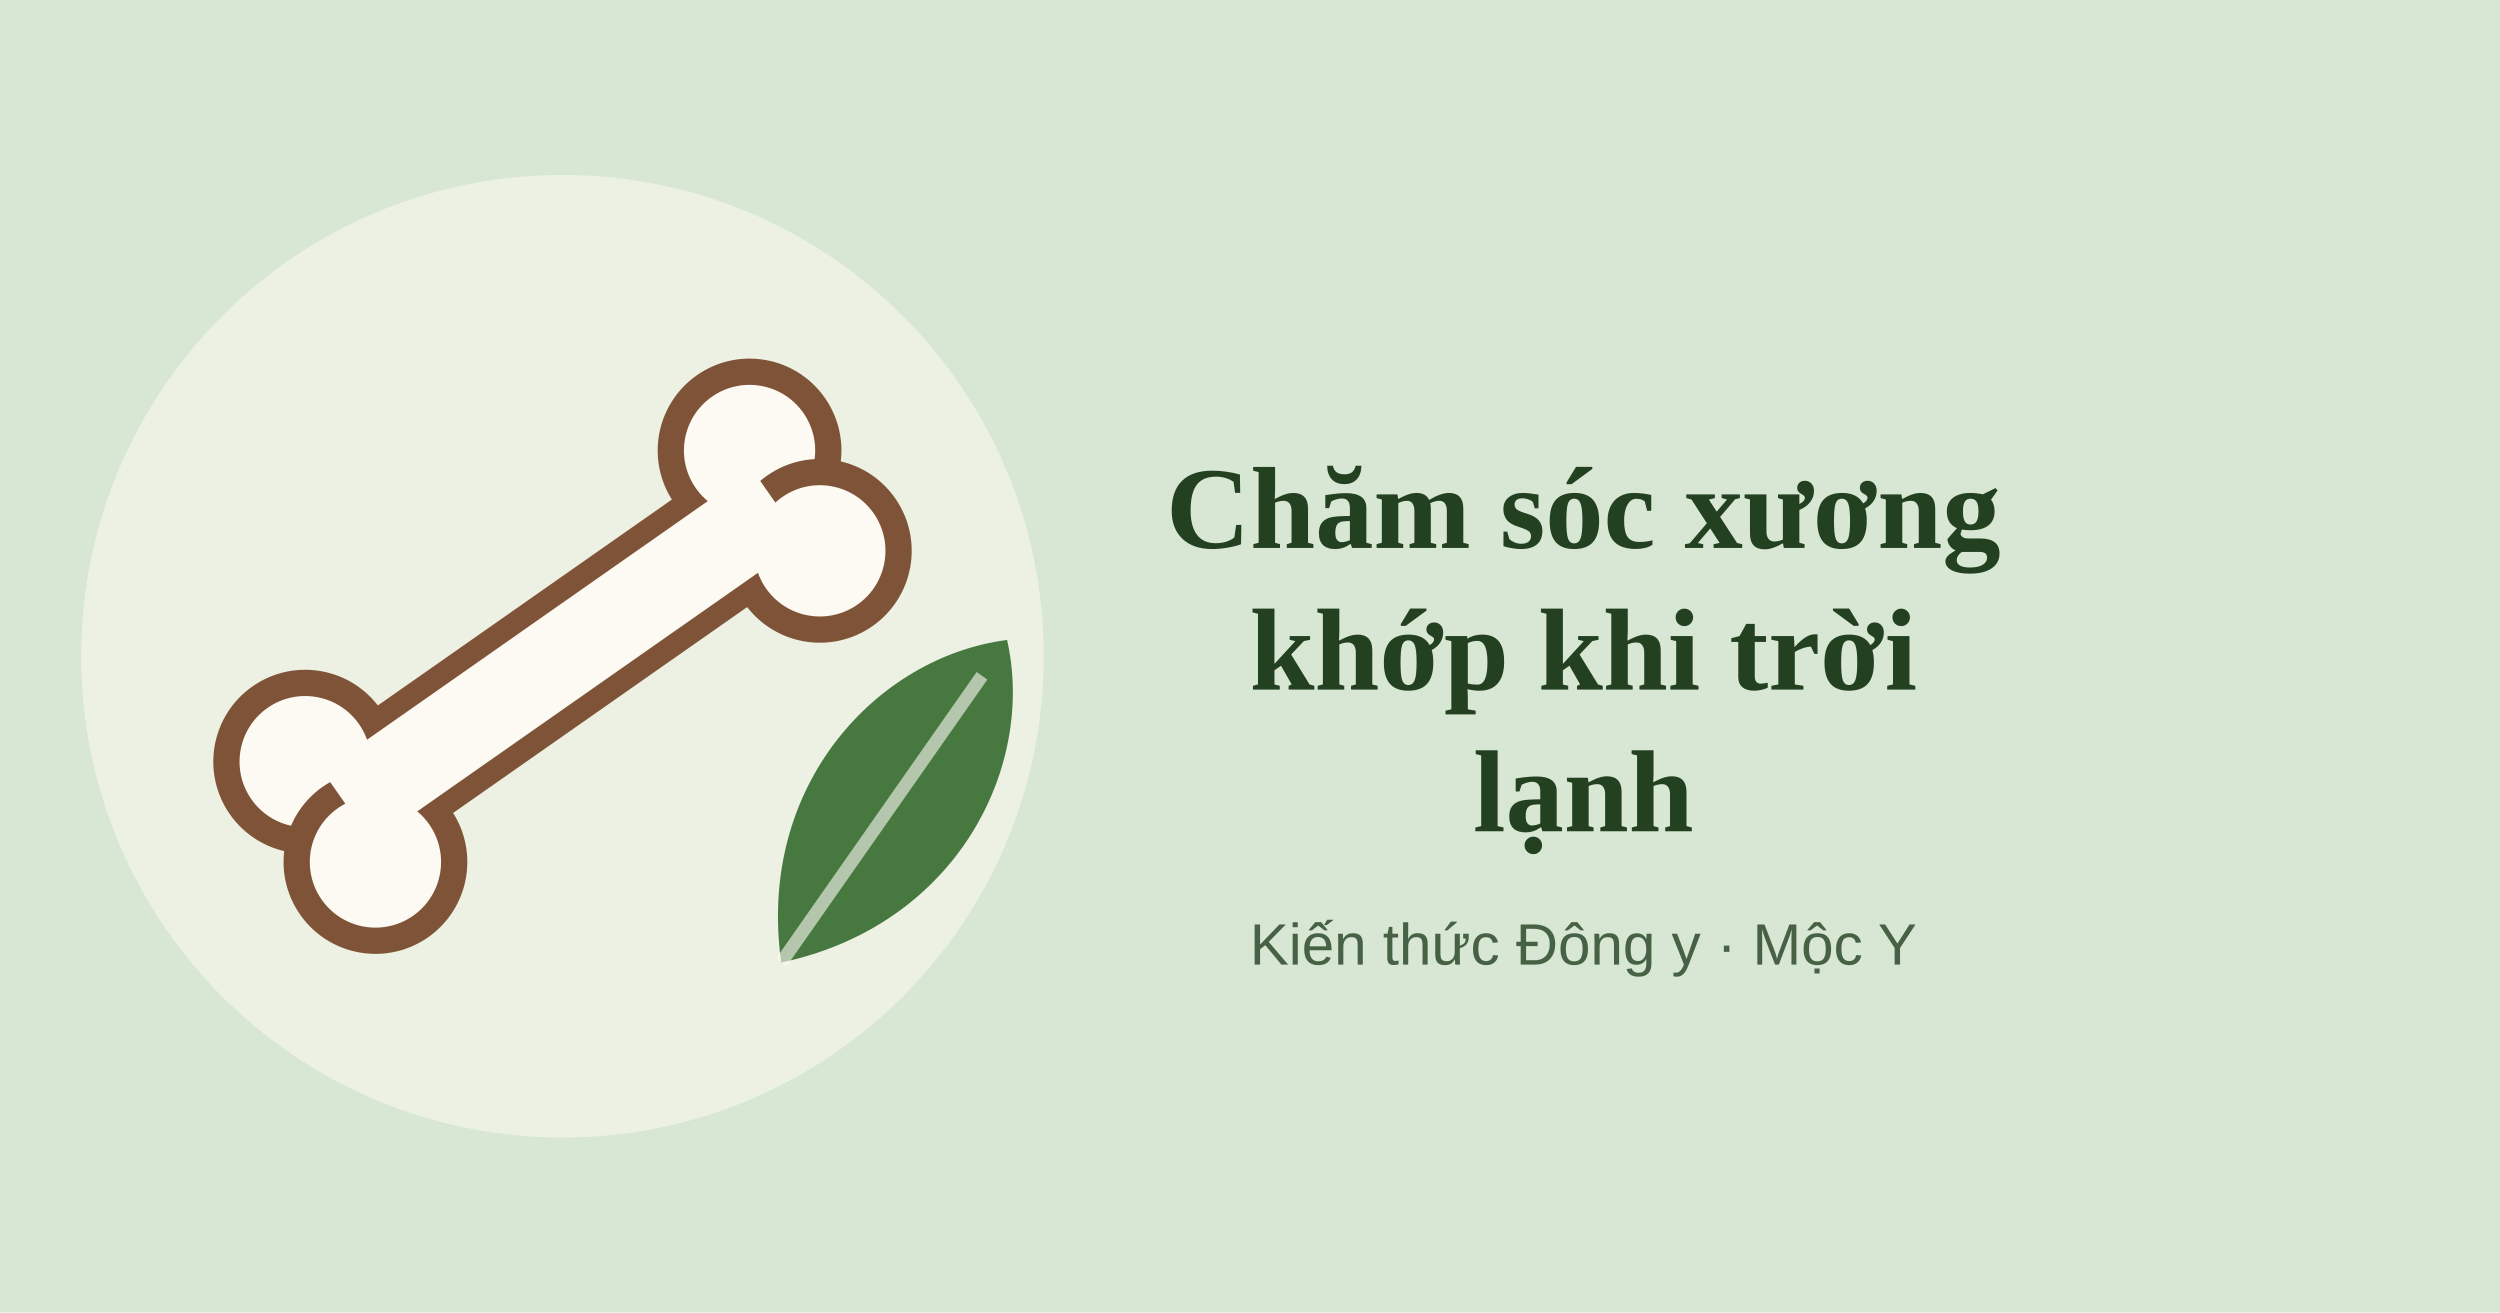
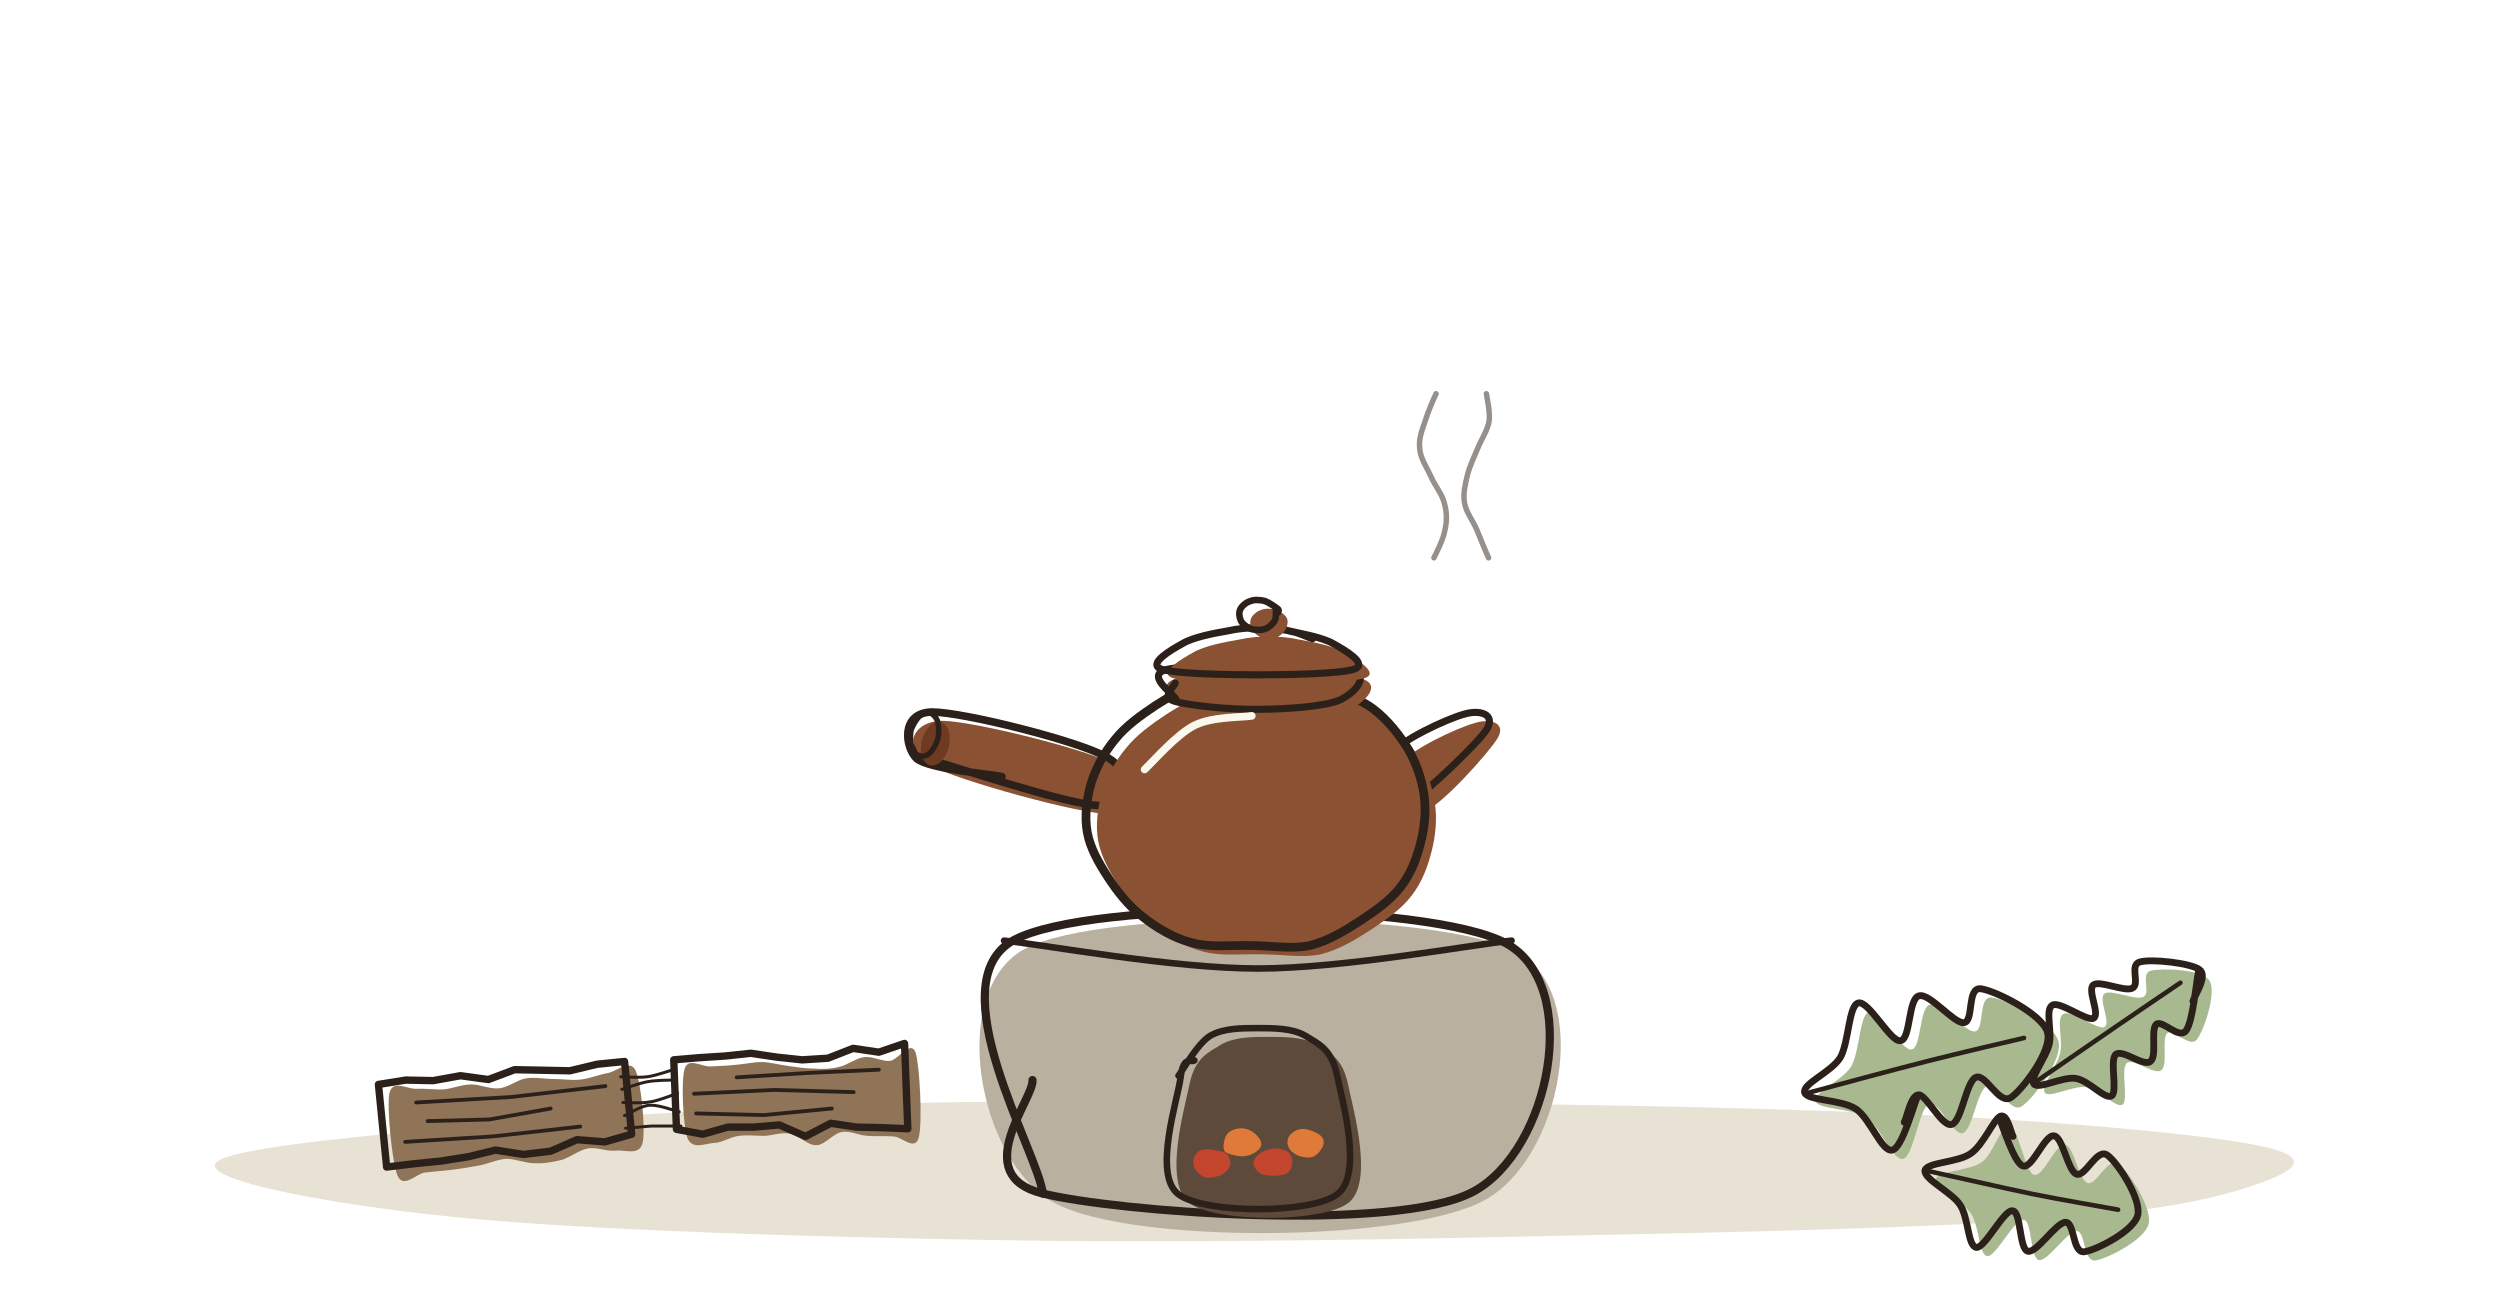
- <svg xmlns="http://www.w3.org/2000/svg" viewBox="0 0 1200 630" width="1200" height="630" role="img" aria-label="Chăm sóc xương khớp khi trời lạnh">
-   <rect width="1200" height="630" fill="#d8e7d3" />
-   <circle cx="270" cy="315" r="231" fill="#fdfaf3" opacity=".55" />
-   <g transform="translate(60 105) scale(2.1)">
-     <g transform="rotate(-35 100 100)">
-       <rect x="40" y="88" width="120" height="24" rx="12" fill="#fdfaf3" stroke="#7f5337" stroke-width="6" />
-       <circle cx="38" cy="86" r="18" fill="#fdfaf3" stroke="#7f5337" stroke-width="6" />
-       <circle cx="38" cy="114" r="18" fill="#fdfaf3" stroke="#7f5337" stroke-width="6" />
-       <circle cx="162" cy="86" r="18" fill="#fdfaf3" stroke="#7f5337" stroke-width="6" />
-       <circle cx="162" cy="114" r="18" fill="#fdfaf3" stroke="#7f5337" stroke-width="6" />
-       <rect x="40" y="90" width="120" height="20" fill="#fdfaf3" />
-     </g>
-     <g transform="translate(150 170) rotate(35)">
-       <path d="M0 0 C-28 -30 -22 -70 0 -90 C22 -70 28 -30 0 0Z" fill="#46783f" />
-       <path d="M0 0 L0 -80" stroke="#fdfaf3" stroke-width="3" opacity=".6" />
-     </g>
+ <svg xmlns="http://www.w3.org/2000/svg" viewBox="0 0 1200 630">
+   <g transform="translate(0 0) scale(2.625)" fill="none" stroke="#2b211a" stroke-linecap="round" stroke-linejoin="round">
+     <path d="M413.1 216.4C406.9 218.6 397.2 221.2 376.5 222.8C355.7 224.4 319.4 225.3 288.6 225.9C257.9 226.6 223.2 227.2 192 226.9C160.9 226.5 124.8 225.5 101.6 224C78.4 222.6 63.1 220.2 53 218.2C43 216.1 35.4 213.6 41.4 211.6C47.4 209.5 68.3 207.4 89 205.8C109.8 204.1 136.8 202.4 165.7 201.7C194.6 201.1 231 201.3 262.5 201.7C293.9 202 329.1 202.7 354.3 204C379.5 205.3 403.8 207.5 413.6 209.6C423.4 211.7 419.3 214.2 413.1 216.4Z" fill="#cdbf9f" stroke="none" opacity="0.45" />
+     <path d="M330 199.8C329.5 198.2 334.8 196.1 336.5 193.4C338.1 190.6 338 183.9 339.8 183.4C341.7 182.9 345.7 190.6 347.5 190.3C349.4 190.1 348.9 182.6 350.9 182.1C352.8 181.5 357.3 187.2 359.1 187C361 186.8 359.6 180.5 362.2 180.8C364.7 181.1 373.5 185.4 374.4 188.8C375.3 192.1 369.8 199.3 367.7 200.7C365.5 202.1 363.1 196.2 361.3 197C359.5 197.8 358.7 205.1 356.9 205.6C355.2 206.2 352.5 199.5 350.7 200.3C348.9 201.1 347.9 209.9 346 210.3C344.1 210.7 342 204.6 339.4 202.8C336.7 201 330.5 201.3 330 199.8Z" fill="#a9b98f" stroke="none" transform="translate(2 1.6)" />
+     <path d="M350.7 200.3C349.9 202 347.9 209.9 346 210.3C344.1 210.7 342 204.6 339.4 202.8C336.7 201 330.5 201.3 330 199.8C329.5 198.2 334.8 196.1 336.5 193.4C338.1 190.6 338 183.9 339.8 183.4C341.7 182.9 345.7 190.6 347.5 190.3C349.4 190.1 348.9 182.6 350.9 182.1C352.8 181.5 357.3 187.2 359.1 187C361 186.8 359.6 180.5 362.2 180.8C364.7 181.1 373.5 185.4 374.4 188.8C375.3 192.1 369.8 199.3 367.7 200.7C365.5 202.1 363.1 196.2 361.3 197C359.5 197.8 358.7 205.1 356.9 205.6C355.2 206.2 352.3 200.3 350.9 200.2C349.4 200.1 348.7 204.4 348.2 205.2" stroke-width="1.25" />
+     <path d="M330 200C333.7 199 345.5 195.8 352.2 194.1C358.9 192.4 367.1 190.5 370.1 189.8" stroke-width="0.85" />
+     <path d="M352 214C352.4 212.5 358.2 212.5 360.4 210.9C362.6 209.3 363.9 203.9 365.5 204.3C367.1 204.7 368.3 212.7 369.9 213.2C371.6 213.8 373.9 207.4 375.6 207.7C377.2 207.9 378.1 214.1 379.7 214.7C381.3 215.3 383.4 209.9 385.3 211.2C387.1 212.4 391.6 219.2 390.9 222.2C390.2 225.1 383.3 228.6 381.1 228.9C378.9 229.1 379.4 223.5 377.7 223.5C376 223.5 372.4 229.2 370.8 228.8C369.2 228.4 369.6 221.5 368 221.4C366.4 221.2 363 228.2 361.4 228.1C359.8 227.9 360 222.7 358.4 220.3C356.9 218 351.7 215.6 352 214Z" fill="#a9b98f" stroke="none" transform="translate(2 1.6)" />
+     <path d="M365.5 204.3C366.2 205.8 368.3 212.7 369.9 213.2C371.6 213.8 373.9 207.4 375.6 207.7C377.2 207.9 378.1 214.1 379.7 214.7C381.3 215.3 383.4 209.9 385.3 211.2C387.1 212.4 391.6 219.2 390.9 222.2C390.2 225.1 383.3 228.6 381.1 228.9C378.9 229.1 379.4 223.5 377.7 223.5C376 223.5 372.4 229.2 370.8 228.8C369.2 228.4 369.6 221.5 368 221.4C366.4 221.2 363 228.2 361.4 228.1C359.8 227.9 360 222.7 358.4 220.3C356.9 218 351.7 215.6 352 214C352.4 212.5 358.1 212.6 360.4 210.9C362.7 209.3 364.6 204.6 365.8 204.1C367.1 203.6 367.7 207.2 368.1 207.8" stroke-width="1.25" />
+     <path d="M352 214C355.3 214.7 365.7 217.1 371.5 218.3C377.4 219.5 384.7 220.7 387.3 221.2" stroke-width="0.85" />
+     <path d="M371.9 198.2C371.1 197.2 374.1 193.4 374.7 191C375.3 188.6 373.9 184.6 375.3 183.8C376.6 183 381.6 186.8 382.8 186.2C384.1 185.5 381.6 181 382.8 180.1C383.9 179.2 388.5 181.4 389.9 180.7C391.4 180 389.3 176.4 391.3 175.9C393.3 175.4 400.6 175.6 402 177.7C403.4 179.8 401 186.9 399.7 188.5C398.4 190.1 395.4 186.4 394.3 187.3C393.2 188.3 394.5 193.2 393.2 194.1C392 195.1 388.1 191.8 386.9 192.8C385.7 193.8 387.3 199.7 386.1 200.4C384.9 201.1 382 197.6 379.6 197.2C377.2 196.8 372.7 199.3 371.9 198.2Z" fill="#a9b98f" stroke="none" transform="translate(2 1.6)" />
+     <path d="M402 177.7C401.6 179.5 401 186.9 399.7 188.5C398.4 190.1 395.4 186.4 394.3 187.3C393.2 188.3 394.5 193.2 393.2 194.1C392 195.1 388.1 191.8 386.9 192.8C385.7 193.8 387.3 199.7 386.1 200.4C384.9 201.1 382 197.6 379.6 197.2C377.2 196.8 372.7 199.3 371.9 198.2C371.1 197.2 374.1 193.4 374.7 191C375.3 188.6 373.9 184.6 375.3 183.8C376.6 183 381.6 186.8 382.8 186.2C384.1 185.5 381.6 181 382.8 180.1C383.9 179.2 388.5 181.4 389.9 180.7C391.4 180 389.3 176.4 391.3 175.9C393.4 175.3 400.6 176.1 402.2 177.3C403.8 178.5 401.2 182.1 401 183.1" stroke-width="1.25" />
+     <path d="M372 198C374.5 196.3 382.4 190.8 386.8 187.8C391.3 184.7 396.8 181 398.7 179.7" stroke-width="0.85" />
+     <path d="M185.4 171.9C199.5 164.3 261.4 164.9 275.4 172.5C289.4 180.2 283.5 210.3 269.4 217.9C255.2 225.6 204.7 226 190.7 218.3C176.7 210.6 171.2 179.6 185.4 171.9Z" fill="#b9b0a0" stroke="none" transform="translate(2 1.6)" />
+     <path d="M190.7 218.3C189.8 210.6 171.2 179.6 185.4 171.9C199.5 164.3 261.4 164.9 275.4 172.5C289.4 180.2 283.5 210.3 269.4 217.9C255.2 225.5 203.9 221.6 190.5 218.2C177.1 214.8 189.1 200.9 188.8 197.5" stroke-width="1.5" />
+     <path d="M215.5 218.4C210.7 214.8 214.5 201.5 215.5 196.7C216.5 191.8 218.9 190.9 221.3 189.4C223.7 188 227.1 188 230 188C232.9 188 236.3 188 238.7 189.4C241.1 190.9 243.5 191.8 244.5 196.7C245.5 201.5 249.3 214.8 244.5 218.4C239.7 222 220.3 222 215.5 218.4Z" fill="#5d4a3b" stroke="none" transform="translate(2 1.6)" />
+     <path d="M215.5 196.7C216.5 195.4 218.9 190.9 221.3 189.4C223.7 188 227.1 188 230 188C232.9 188 236.3 188 238.7 189.4C241.1 190.9 243.5 191.8 244.5 196.7C245.5 201.5 249.3 214.8 244.5 218.4C239.7 222 220.3 222 215.5 218.4C210.7 214.8 215.4 201 215.9 196.9C216.4 192.8 218 194.4 218.4 193.9" stroke-width="1.2" />
+     <path d="M218.2 212.1C218.3 211.5 218.8 210.7 219.4 210.4C220 210.1 221.2 210.1 222 210.3C222.8 210.4 224 210.6 224.4 211.1C224.9 211.6 225.1 212.6 224.9 213.2C224.7 213.8 224 214.5 223.2 214.9C222.5 215.2 221.2 215.5 220.5 215.3C219.7 215.2 219 214.4 218.6 213.9C218.3 213.3 218.1 212.7 218.2 212.1Z" fill="#c4452d" stroke="none" />
+     <path d="M230.6 209.5C230.5 210 229.7 210.7 229 211C228.3 211.4 227.3 211.5 226.5 211.4C225.7 211.3 224.5 211 224 210.6C223.6 210.1 223.7 209.2 223.9 208.5C224 207.9 224.4 207.1 225.1 206.8C225.7 206.4 227 206.2 227.7 206.4C228.5 206.5 229.3 207.1 229.8 207.6C230.3 208.1 230.8 208.9 230.6 209.5Z" fill="#e07a3a" stroke="none" />
+     <path d="M235.5 210.6C236.1 211.1 236.4 212 236.3 212.6C236.3 213.3 236 214.1 235.4 214.5C234.8 214.9 233.7 215 232.9 215C232 215 230.9 214.9 230.3 214.5C229.7 214.1 229.2 213.2 229.2 212.6C229.2 212 229.9 211.2 230.5 210.8C231.2 210.4 232.1 210.1 232.9 210C233.7 210 235 210.2 235.5 210.6Z" fill="#c4452d" stroke="none" />
+     <path d="M235.6 209.7C235.3 209.1 235.4 208.3 235.7 207.8C236.1 207.2 236.9 206.6 237.7 206.5C238.4 206.3 239.5 206.6 240.2 206.9C240.9 207.2 241.7 207.7 241.9 208.2C242.2 208.8 242 209.6 241.6 210.1C241.3 210.7 240.5 211.5 239.8 211.6C239 211.8 237.8 211.5 237.1 211.2C236.4 210.8 235.8 210.3 235.6 209.7Z" fill="#e07a3a" stroke="none" />
+     <path d="M183.6 172C191.3 172.8 214.5 177.1 230 177.1C245.5 177.1 268.7 172.8 276.4 172" stroke-width="1.2" />
+     <path d="M202.3 138.4C197.2 135.5 176.1 130.3 170.4 130.2C164.7 130.2 162.8 135.4 167.9 138.3C173.1 141.1 195.5 147.3 201.2 147.3C207 147.4 207.5 141.2 202.3 138.4Z" fill="#8a5232" stroke="none" transform="translate(2 1.6)" />
+     <path d="M167.9 138.3C173.5 139.8 195.5 147.3 201.2 147.3C207 147.4 207.5 141.2 202.3 138.4C197.2 135.5 176.2 130.2 170.4 130.2C164.6 130.3 165.5 136.7 167.6 138.7C169.8 140.6 180.6 141.5 183.2 142" stroke-width="1.4" />
+     <path d="M167.9 138.3C167.4 138.1 166.7 137.4 166.5 136.6C166.3 135.8 166.4 134.5 166.6 133.5C166.9 132.6 167.6 131.5 168.1 131C168.7 130.4 169.6 130.3 170.1 130.4C170.7 130.6 171.3 131.3 171.5 132.1C171.7 132.9 171.7 134.2 171.5 135.1C171.2 136.1 170.6 137.2 170 137.7C169.4 138.3 168.5 138.5 167.9 138.3Z" fill="#6e3b22" stroke="none" transform="translate(2 1.6)" />
+     <path d="M166.5 136.6C166.5 136.1 166.4 134.5 166.6 133.5C166.9 132.6 167.6 131.5 168.1 131C168.7 130.4 169.6 130.3 170.1 130.4C170.7 130.6 171.3 131.3 171.5 132.1C171.7 132.9 171.7 134.2 171.5 135.1C171.2 136.1 170.6 137.2 170 137.7C169.4 138.3 168.4 138.4 167.9 138.3C167.4 138.1 167.2 137.2 166.9 136.7C166.6 136.2 166.2 135.6 166.1 135.3" stroke-width="1" />
+     <path d="M254.1 138.2C255.7 135.5 264.7 131.4 267.7 130.6C270.6 129.7 273.4 130.6 271.9 133.3C270.3 136 261.4 145.9 258.5 146.7C255.5 147.5 252.6 140.9 254.1 138.2Z" fill="#8a5232" stroke="none" transform="translate(2 1.6)" />
+     <path d="M258.5 146.7C257.8 145.3 252.6 140.9 254.1 138.2C255.7 135.5 264.7 131.4 267.7 130.6C270.6 129.7 273.5 130.6 271.9 133.3C270.3 135.9 260.7 144.9 258.2 146.5C255.6 148.1 256.9 143.5 256.7 142.9" stroke-width="1.3" />
+     <path d="M257.5 137C259 139.6 260 142.5 260.4 145.4C260.8 148.2 260.5 151.2 259.8 154C259.1 156.8 258 159.8 256.1 162.2C254.3 164.6 251.4 166.6 248.7 168.4C245.9 170.2 242.8 172.1 239.5 172.9C236.1 173.6 232.3 172.9 228.7 172.9C225.1 172.8 221.3 173.3 218 172.4C214.7 171.6 211.4 169.6 208.9 167.6C206.3 165.6 204.3 163 202.6 160.4C200.9 157.8 199.3 155 198.8 152.1C198.3 149.3 198.7 146.1 199.5 143.3C200.4 140.4 201.9 137.6 203.9 135.2C205.8 132.8 208.6 130.8 211.3 129C214.1 127.2 217.2 125.4 220.5 124.5C223.9 123.5 227.7 123.5 231.3 123.6C234.8 123.7 238.6 124 242 125C245.3 126 248.6 127.7 251.2 129.7C253.8 131.7 255.9 134.4 257.5 137Z" fill="#8a5232" stroke="none" transform="translate(2 1.6)" />
+     <path d="M242 125C243.5 125.8 248.6 127.7 251.2 129.7C253.8 131.7 255.9 134.4 257.5 137C259 139.6 260 142.5 260.4 145.4C260.8 148.2 260.5 151.2 259.8 154C259.1 156.8 258 159.8 256.1 162.2C254.3 164.6 251.4 166.6 248.7 168.4C245.9 170.2 242.8 172.1 239.5 172.9C236.1 173.6 232.3 172.9 228.7 172.9C225.1 172.8 221.3 173.3 218 172.4C214.7 171.6 211.4 169.6 208.9 167.6C206.3 165.6 204.3 163 202.6 160.4C200.9 157.8 199.3 155 198.8 152.1C198.3 149.3 198.7 146.1 199.5 143.3C200.4 140.4 201.9 137.6 203.9 135.2C205.8 132.8 208.6 130.8 211.3 129C214.1 127.2 217.2 125.4 220.5 124.5C223.9 123.5 227.7 123.5 231.3 123.6C234.8 123.7 239.3 124.6 241.7 125.2C244.1 125.7 245 126.5 245.6 126.8" stroke-width="1.6" />
+     <path d="M215.1 128C212.4 126.8 208.7 123.2 213.9 122.3C219.1 121.3 240.9 121.3 246.1 122.3C251.3 123.2 247.6 126.8 245 128C242.3 129.2 235 129.7 230 129.7C225 129.7 217.7 129.2 215.1 128Z" fill="#8a5232" stroke="none" transform="translate(2 1.6)" />
+     <path d="M215.1 128C214.9 127 208.7 123.2 213.9 122.3C219.1 121.3 240.9 121.3 246.1 122.3C251.3 123.2 247.6 126.8 245 128C242.3 129.2 235 129.7 230 129.7C225 129.8 217.2 129 214.7 128.2C212.2 127.4 214.8 125.5 214.9 124.9" stroke-width="1.3" />
+     <path d="M212.2 122.3C209.9 121.3 214.2 118.8 216.2 117.7C218.2 116.5 222 115.8 224.3 115.4C226.6 114.9 228.1 114.8 230 114.8C231.9 114.8 233.5 114.9 235.8 115.4C238.1 115.8 241.8 116.5 243.8 117.7C245.8 118.8 250.1 121.3 247.8 122.3C245.5 123.2 235.9 123.4 230 123.4C224.1 123.4 214.5 123.2 212.2 122.3Z" fill="#8a5232" stroke="none" transform="translate(2 1.6)" />
+     <path d="M235.8 115.4C237.1 115.7 241.8 116.5 243.8 117.7C245.8 118.8 250.1 121.3 247.8 122.3C245.5 123.2 235.9 123.4 230 123.4C224.1 123.4 214.5 123.2 212.2 122.3C209.9 121.3 214.2 118.8 216.2 117.7C218.2 116.5 222 115.8 224.3 115.4C226.6 114.9 228.1 114.8 230 114.8C231.9 114.8 234.3 115 235.9 115.4C237.6 115.7 239.3 116.6 240 116.8" stroke-width="1.3" />
+     <path d="M231.3 109.9C232.1 110.2 233 110.8 233.3 111.4C233.6 112 233.4 112.9 233.1 113.5C232.7 114.1 232 114.8 231.3 115C230.6 115.3 229.4 115.2 228.7 115C228 114.7 227.2 114.1 226.9 113.5C226.6 112.9 226.5 112 226.8 111.4C227.1 110.8 227.9 110.1 228.7 109.9C229.4 109.6 230.6 109.7 231.3 109.9Z" fill="#8a5232" stroke="none" transform="translate(2 1.6)" />
+     <path d="M233.3 111.4C233.3 111.7 233.4 112.9 233.1 113.5C232.7 114.1 232 114.8 231.3 115C230.6 115.3 229.4 115.2 228.7 115C228 114.7 227.2 114.1 226.9 113.5C226.6 112.9 226.5 112 226.8 111.4C227.1 110.8 227.9 110.1 228.7 109.9C229.4 109.6 230.5 109.7 231.3 109.9C232.1 110.2 233.2 111 233.6 111.3C234 111.6 233.7 111.9 233.7 112" stroke-width="1.2" />
+     <path d="M209.3 140.7C210.8 139.3 215.2 134.2 218.5 132.6C221.8 131 227.1 131.2 228.9 130.9" stroke="#fbf7ec" stroke-width="1.4" />
+     <path d="M262.2 102C262.6 101.2 263.9 98.7 264.2 97C264.6 95.3 264.6 93.7 264.1 92C263.7 90.3 262.3 88.7 261.6 87C260.8 85.3 259.7 83.7 259.6 82C259.4 80.3 260 78.7 260.6 77C261.1 75.3 262.2 72.8 262.6 72" stroke-width="1" opacity="0.5" />
+     <path d="M272.2 102C271.8 101.2 270.8 98.7 270.1 97C269.4 95.3 268.1 93.7 267.8 92C267.5 90.3 267.9 88.7 268.3 87C268.7 85.3 269.5 83.7 270.2 82C270.9 80.3 272 78.7 272.3 77C272.5 75.3 271.9 72.8 271.8 72" stroke-width="1" opacity="0.5" />
+     <path d="M69.2 198.3C69.8 195.7 72.5 197.6 74.2 197.5C75.9 197.4 77.6 197.7 79.2 197.6C80.9 197.4 82.5 196.7 84.2 196.7C85.9 196.7 87.6 197.6 89.3 197.4C91 197.2 92.5 195.9 94.1 195.6C95.8 195.3 97.5 195.7 99.2 195.7C100.9 195.7 102.6 196 104.2 195.8C105.9 195.6 107.5 194.9 109.2 194.6C110.8 194.3 113.1 192 114.2 194.1C115.2 196.2 116.1 204.9 115.5 207.4C114.9 209.8 112.3 208.6 110.6 208.8C108.9 209 107.2 208.1 105.5 208.4C103.9 208.7 102.3 210 100.7 210.5C99 210.9 97.4 211.2 95.7 211.1C94 211.1 92.3 210.3 90.6 210.3C88.9 210.4 87.3 211.2 85.7 211.5C84 211.8 82.4 212.1 80.7 212.3C79.1 212.5 77.4 212.6 75.7 212.8C74.1 213 71.8 215.8 70.7 213.4C69.7 211 68.7 201 69.2 198.3Z" fill="#8f7458" stroke="none" transform="translate(2 1.6)" />
+     <path d="M69.2 198.3L74.2 197.5L79.2 197.6L84.2 196.7L89.3 197.4L94.1 195.6L99.2 195.7L104.2 195.8L109.2 194.6L114.2 194.1L115.5 207.4L110.6 208.8L105.5 208.4L100.7 210.5L95.7 211.1L90.6 210.3L85.7 211.5L80.7 212.3L75.7 212.8L70.7 213.4L69.2 198.3" stroke-width="1.35" />
+     <path d="M76.1 201.6L93.4 200.6L110.7 198.6" stroke-width="0.7" />
+     <path d="M78.2 205L89.5 204.7L100.7 202.7" stroke-width="0.7" />
+     <path d="M74.1 208.8L90.1 207.8L106.1 206" stroke-width="0.7" />
+     <path d="M123.2 193.8C123.9 191.7 126.3 193.5 127.9 193.4C129.5 193.3 131 193.3 132.6 193.1C134.1 193 135.7 192.6 137.3 192.6C138.8 192.6 140.4 193.1 142 193.3C143.6 193.5 145.1 193.8 146.7 193.8C148.3 193.9 149.8 193.9 151.4 193.5C152.9 193.2 154.5 191.9 156 191.7C157.6 191.5 159.2 192.5 160.7 192.4C162.3 192.2 164.5 188.5 165.4 190.8C166.2 193.2 166.7 203.8 166 206.4C165.3 209 162.9 206.2 161.3 206.2C159.7 206.1 158.2 206.2 156.6 206.1C155 206 153.4 205.1 151.9 205.4C150.3 205.7 148.8 207.8 147.3 207.8C145.7 207.9 144.1 206 142.5 205.7C140.9 205.4 139.4 206 137.8 206.1C136.2 206.1 134.7 205.9 133.1 206.1C131.5 206.3 130 207.4 128.5 207.4C126.9 207.5 124.6 208.7 123.7 206.5C122.9 204.2 122.5 196 123.2 193.8Z" fill="#8f7458" stroke="none" transform="translate(2 1.6)" />
+     <path d="M123.2 193.8L127.9 193.4L132.6 193.1L137.3 192.6L142 193.3L146.7 193.8L151.4 193.5L156 191.7L160.7 192.4L165.4 190.8L166 206.4L161.3 206.2L156.6 206.1L151.9 205.4L147.3 207.8L142.5 205.7L137.8 206.1L133.1 206.1L128.5 207.4L123.7 206.5L123.2 193.8" stroke-width="1.35" />
+     <path d="M134.7 197L147.7 196.2L160.7 195.6" stroke-width="0.7" />
+     <path d="M126.9 200L141.5 199.3L156.1 199.7" stroke-width="0.7" />
+     <path d="M127.3 203.6L139.7 203.9L152.1 202.7" stroke-width="0.7" />
+     <path d="M113.5 196.9C114.3 196.9 116.6 197.1 118.3 196.9C120 196.7 122.6 195.7 123.5 195.5" stroke-width="0.55" />
+     <path d="M113.7 199.2C114.5 199 116.7 198.1 118.4 197.8C120 197.5 122.8 197.5 123.7 197.5" stroke-width="0.55" />
+     <path d="M113.9 201.6C114.7 201.6 117.1 201.8 118.8 201.5C120.4 201.3 123 200.2 123.9 199.9" stroke-width="0.55" />
+     <path d="M114.2 204C115 203.7 117.1 202.2 118.8 202.1C120.5 202 123.3 203.1 124.2 203.3" stroke-width="0.55" />
+     <path d="M114.4 206.3C115.2 206.3 117.5 206 119.2 205.9C120.9 205.9 123.6 205.9 124.5 205.9" stroke-width="0.55" />
  </g>
-   <text x="760" y="263" text-anchor="middle" font-family="Georgia, 'Times New Roman', serif" font-size="56" font-weight="700" fill="#234021">Chăm sóc xương</text>
-   <text x="760" y="331" text-anchor="middle" font-family="Georgia, 'Times New Roman', serif" font-size="56" font-weight="700" fill="#234021">khớp khi trời</text>
-   <text x="760" y="399" text-anchor="middle" font-family="Georgia, 'Times New Roman', serif" font-size="56" font-weight="700" fill="#234021">lạnh</text>
-   <text x="760" y="463" text-anchor="middle" font-family="Arial, sans-serif" font-size="28" fill="#234021" opacity=".8">Kiến thức Đông y · Mộc Y</text>
</svg>
